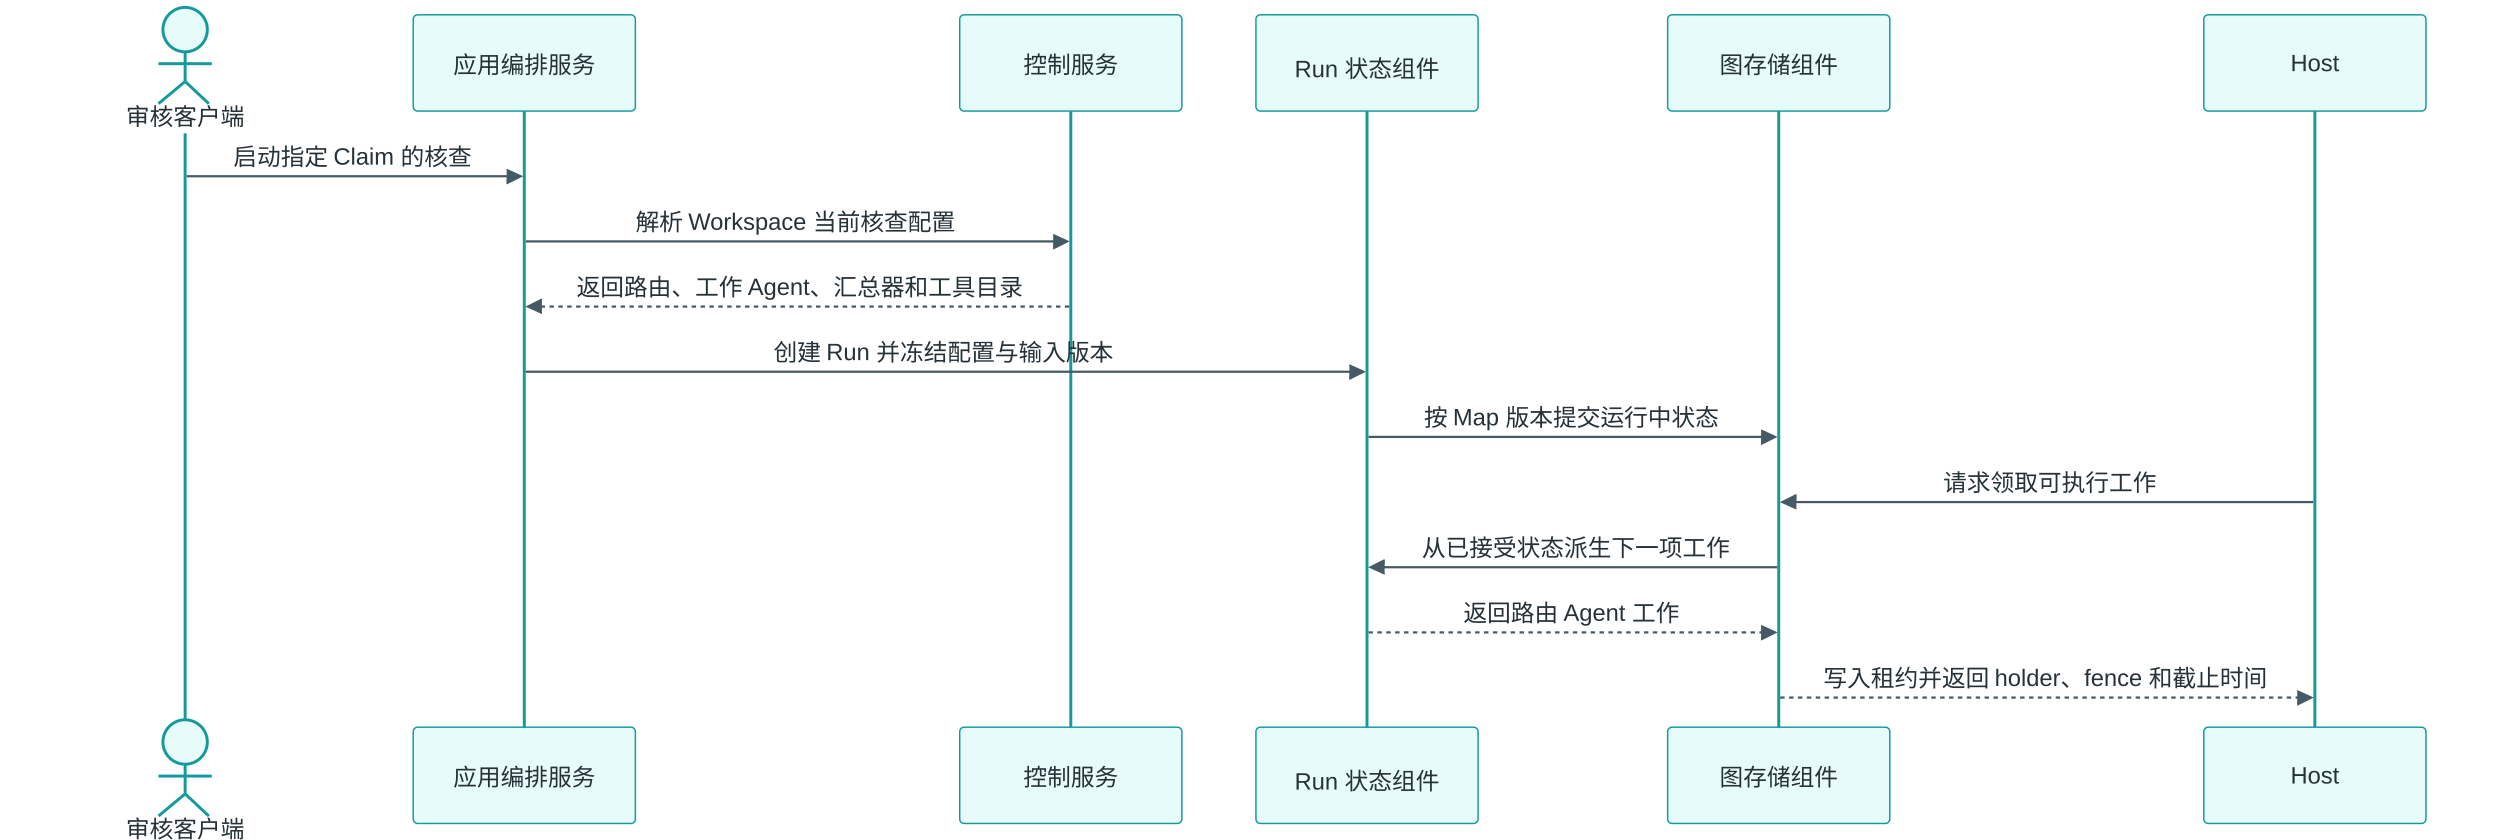
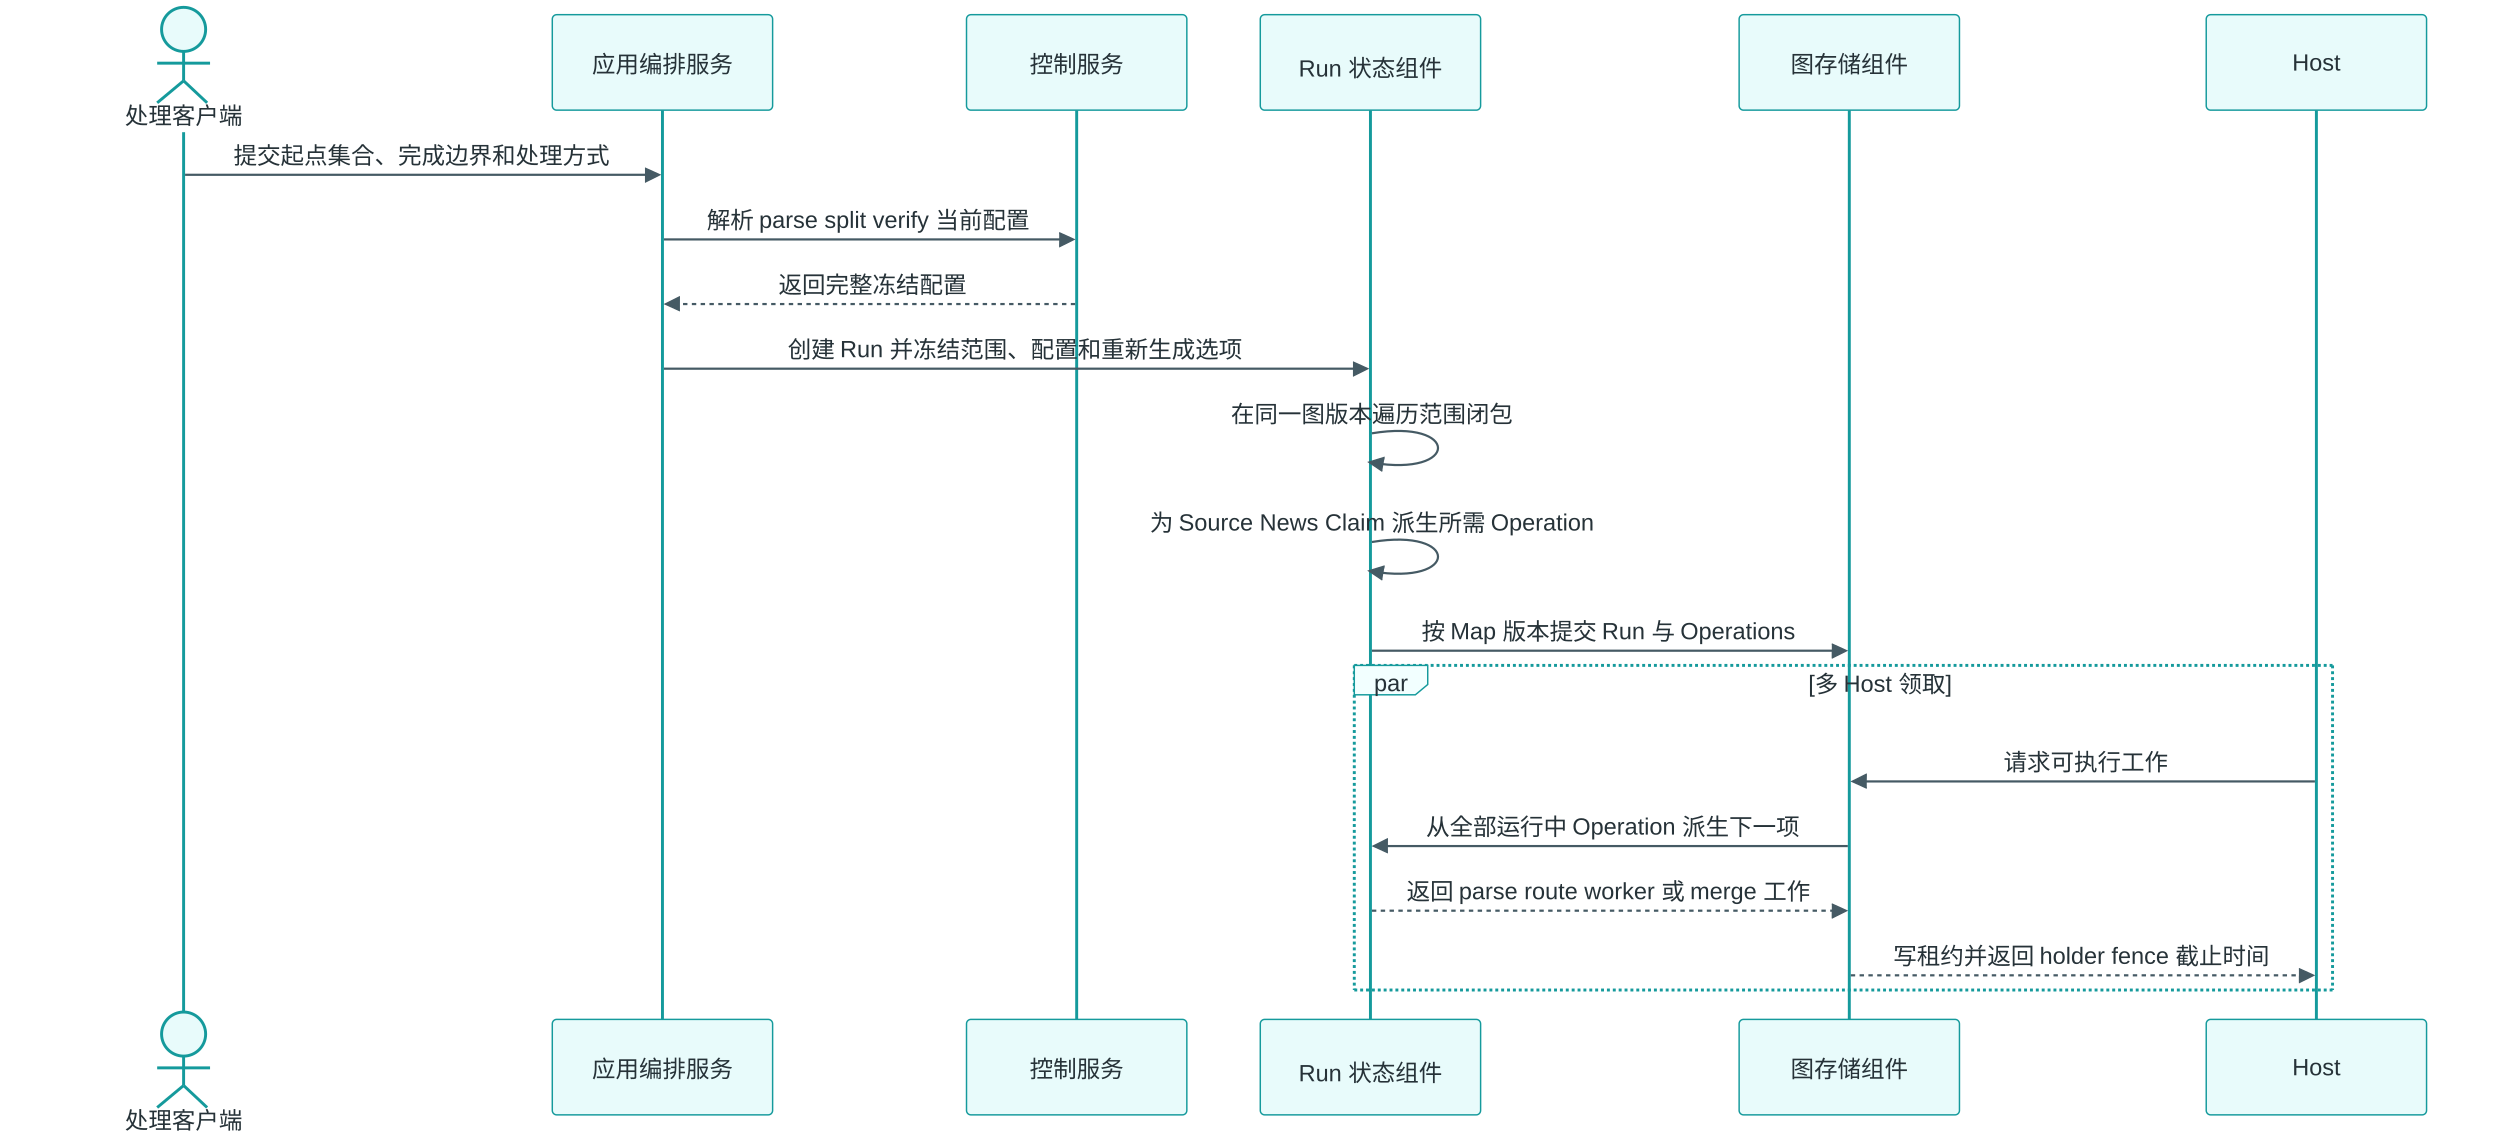
- <svg xmlns="http://www.w3.org/2000/svg" id="my-svg" width="100%" style="max-width: 1688px; background-color: transparent;" viewBox="-50 -10 1688 567" role="graphics-document document" aria-roledescription="sequence">
+ <svg xmlns="http://www.w3.org/2000/svg" id="my-svg" width="100%" style="max-width: 1702px; background-color: transparent;" viewBox="-50 -10 1702 770" role="graphics-document document" aria-roledescription="sequence">
  <g>
-     <rect x="1438" y="481" fill="#eaeaea" stroke="#666" width="150" height="65" name="H" rx="3" ry="3" class="actor actor-bottom" />
-     <text x="1513" y="513.5" dominant-baseline="central" alignment-baseline="central" class="actor actor-box" style="text-anchor: middle; font-size: 16px; font-weight: 400;">
-       <tspan x="1513" dy="0">Host</tspan>
+     <rect x="1452" y="684" fill="#eaeaea" stroke="#666" width="150" height="65" name="H" rx="3" ry="3" class="actor actor-bottom" />
+     <text x="1527" y="716.5" dominant-baseline="central" alignment-baseline="central" class="actor actor-box" style="text-anchor: middle; font-size: 16px; font-weight: 400;">
+       <tspan x="1527" dy="0">Host</tspan>
    </text>
  </g>
  <g>
-     <rect x="1076" y="481" fill="#eaeaea" stroke="#666" width="150" height="65" name="S" rx="3" ry="3" class="actor actor-bottom" />
-     <text x="1151" y="513.5" dominant-baseline="central" alignment-baseline="central" class="actor actor-box" style="text-anchor: middle; font-size: 16px; font-weight: 400;">
-       <tspan x="1151" dy="0">图存储组件</tspan>
+     <rect x="1134" y="684" fill="#eaeaea" stroke="#666" width="150" height="65" name="S" rx="3" ry="3" class="actor actor-bottom" />
+     <text x="1209" y="716.5" dominant-baseline="central" alignment-baseline="central" class="actor actor-box" style="text-anchor: middle; font-size: 16px; font-weight: 400;">
+       <tspan x="1209" dy="0">图存储组件</tspan>
    </text>
  </g>
  <g>
-     <rect x="798" y="481" fill="#eaeaea" stroke="#666" width="150" height="65" name="R" rx="3" ry="3" class="actor actor-bottom" />
-     <text x="873" y="513.5" dominant-baseline="central" alignment-baseline="central" class="actor actor-box" style="text-anchor: middle; font-size: 16px; font-weight: 400;">
-       <tspan x="873" dy="0">Run 状态组件</tspan>
+     <rect x="808" y="684" fill="#eaeaea" stroke="#666" width="150" height="65" name="R" rx="3" ry="3" class="actor actor-bottom" />
+     <text x="883" y="716.5" dominant-baseline="central" alignment-baseline="central" class="actor actor-box" style="text-anchor: middle; font-size: 16px; font-weight: 400;">
+       <tspan x="883" dy="0">Run 状态组件</tspan>
    </text>
  </g>
  <g>
-     <rect x="598" y="481" fill="#eaeaea" stroke="#666" width="150" height="65" name="C" rx="3" ry="3" class="actor actor-bottom" />
-     <text x="673" y="513.5" dominant-baseline="central" alignment-baseline="central" class="actor actor-box" style="text-anchor: middle; font-size: 16px; font-weight: 400;">
-       <tspan x="673" dy="0">控制服务</tspan>
+     <rect x="608" y="684" fill="#eaeaea" stroke="#666" width="150" height="65" name="C" rx="3" ry="3" class="actor actor-bottom" />
+     <text x="683" y="716.5" dominant-baseline="central" alignment-baseline="central" class="actor actor-box" style="text-anchor: middle; font-size: 16px; font-weight: 400;">
+       <tspan x="683" dy="0">控制服务</tspan>
    </text>
  </g>
  <g>
-     <rect x="229" y="481" fill="#eaeaea" stroke="#666" width="150" height="65" name="A" rx="3" ry="3" class="actor actor-bottom" />
-     <text x="304" y="513.5" dominant-baseline="central" alignment-baseline="central" class="actor actor-box" style="text-anchor: middle; font-size: 16px; font-weight: 400;">
-       <tspan x="304" dy="0">应用编排服务</tspan>
+     <rect x="326" y="684" fill="#eaeaea" stroke="#666" width="150" height="65" name="A" rx="3" ry="3" class="actor actor-bottom" />
+     <text x="401" y="716.5" dominant-baseline="central" alignment-baseline="central" class="actor actor-box" style="text-anchor: middle; font-size: 16px; font-weight: 400;">
+       <tspan x="401" dy="0">应用编排服务</tspan>
    </text>
  </g>
  <g />
  <g>
-     <line id="actor5" x1="1513" y1="65" x2="1513" y2="481" class="actor-line 200" stroke-width="0.5px" stroke="#999" name="H" data-et="life-line" data-id="H" />
+     <line id="actor5" x1="1527" y1="65" x2="1527" y2="684" class="actor-line 200" stroke-width="0.5px" stroke="#999" name="H" data-et="life-line" data-id="H" />
    <g id="root-5" data-et="participant" data-type="participant" data-id="H">
-       <rect x="1438" y="0" fill="#eaeaea" stroke="#666" width="150" height="65" name="H" rx="3" ry="3" class="actor actor-top" />
-       <text x="1513" y="32.5" dominant-baseline="central" alignment-baseline="central" class="actor actor-box" style="text-anchor: middle; font-size: 16px; font-weight: 400;">
-         <tspan x="1513" dy="0">Host</tspan>
+       <rect x="1452" y="0" fill="#eaeaea" stroke="#666" width="150" height="65" name="H" rx="3" ry="3" class="actor actor-top" />
+       <text x="1527" y="32.5" dominant-baseline="central" alignment-baseline="central" class="actor actor-box" style="text-anchor: middle; font-size: 16px; font-weight: 400;">
+         <tspan x="1527" dy="0">Host</tspan>
      </text>
    </g>
  </g>
  <g>
-     <line id="actor4" x1="1151" y1="65" x2="1151" y2="481" class="actor-line 200" stroke-width="0.5px" stroke="#999" name="S" data-et="life-line" data-id="S" />
+     <line id="actor4" x1="1209" y1="65" x2="1209" y2="684" class="actor-line 200" stroke-width="0.5px" stroke="#999" name="S" data-et="life-line" data-id="S" />
    <g id="root-4" data-et="participant" data-type="participant" data-id="S">
-       <rect x="1076" y="0" fill="#eaeaea" stroke="#666" width="150" height="65" name="S" rx="3" ry="3" class="actor actor-top" />
-       <text x="1151" y="32.5" dominant-baseline="central" alignment-baseline="central" class="actor actor-box" style="text-anchor: middle; font-size: 16px; font-weight: 400;">
-         <tspan x="1151" dy="0">图存储组件</tspan>
+       <rect x="1134" y="0" fill="#eaeaea" stroke="#666" width="150" height="65" name="S" rx="3" ry="3" class="actor actor-top" />
+       <text x="1209" y="32.5" dominant-baseline="central" alignment-baseline="central" class="actor actor-box" style="text-anchor: middle; font-size: 16px; font-weight: 400;">
+         <tspan x="1209" dy="0">图存储组件</tspan>
      </text>
    </g>
  </g>
  <g>
-     <line id="actor3" x1="873" y1="65" x2="873" y2="481" class="actor-line 200" stroke-width="0.5px" stroke="#999" name="R" data-et="life-line" data-id="R" />
+     <line id="actor3" x1="883" y1="65" x2="883" y2="684" class="actor-line 200" stroke-width="0.5px" stroke="#999" name="R" data-et="life-line" data-id="R" />
    <g id="root-3" data-et="participant" data-type="participant" data-id="R">
-       <rect x="798" y="0" fill="#eaeaea" stroke="#666" width="150" height="65" name="R" rx="3" ry="3" class="actor actor-top" />
-       <text x="873" y="32.5" dominant-baseline="central" alignment-baseline="central" class="actor actor-box" style="text-anchor: middle; font-size: 16px; font-weight: 400;">
-         <tspan x="873" dy="0">Run 状态组件</tspan>
+       <rect x="808" y="0" fill="#eaeaea" stroke="#666" width="150" height="65" name="R" rx="3" ry="3" class="actor actor-top" />
+       <text x="883" y="32.5" dominant-baseline="central" alignment-baseline="central" class="actor actor-box" style="text-anchor: middle; font-size: 16px; font-weight: 400;">
+         <tspan x="883" dy="0">Run 状态组件</tspan>
      </text>
    </g>
  </g>
  <g>
-     <line id="actor2" x1="673" y1="65" x2="673" y2="481" class="actor-line 200" stroke-width="0.5px" stroke="#999" name="C" data-et="life-line" data-id="C" />
+     <line id="actor2" x1="683" y1="65" x2="683" y2="684" class="actor-line 200" stroke-width="0.5px" stroke="#999" name="C" data-et="life-line" data-id="C" />
    <g id="root-2" data-et="participant" data-type="participant" data-id="C">
-       <rect x="598" y="0" fill="#eaeaea" stroke="#666" width="150" height="65" name="C" rx="3" ry="3" class="actor actor-top" />
-       <text x="673" y="32.5" dominant-baseline="central" alignment-baseline="central" class="actor actor-box" style="text-anchor: middle; font-size: 16px; font-weight: 400;">
-         <tspan x="673" dy="0">控制服务</tspan>
+       <rect x="608" y="0" fill="#eaeaea" stroke="#666" width="150" height="65" name="C" rx="3" ry="3" class="actor actor-top" />
+       <text x="683" y="32.5" dominant-baseline="central" alignment-baseline="central" class="actor actor-box" style="text-anchor: middle; font-size: 16px; font-weight: 400;">
+         <tspan x="683" dy="0">控制服务</tspan>
      </text>
    </g>
  </g>
  <g>
-     <line id="actor1" x1="304" y1="65" x2="304" y2="481" class="actor-line 200" stroke-width="0.5px" stroke="#999" name="A" data-et="life-line" data-id="A" />
+     <line id="actor1" x1="401" y1="65" x2="401" y2="684" class="actor-line 200" stroke-width="0.5px" stroke="#999" name="A" data-et="life-line" data-id="A" />
    <g id="root-1" data-et="participant" data-type="participant" data-id="A">
-       <rect x="229" y="0" fill="#eaeaea" stroke="#666" width="150" height="65" name="A" rx="3" ry="3" class="actor actor-top" />
-       <text x="304" y="32.5" dominant-baseline="central" alignment-baseline="central" class="actor actor-box" style="text-anchor: middle; font-size: 16px; font-weight: 400;">
-         <tspan x="304" dy="0">应用编排服务</tspan>
+       <rect x="326" y="0" fill="#eaeaea" stroke="#666" width="150" height="65" name="A" rx="3" ry="3" class="actor actor-top" />
+       <text x="401" y="32.5" dominant-baseline="central" alignment-baseline="central" class="actor actor-box" style="text-anchor: middle; font-size: 16px; font-weight: 400;">
+         <tspan x="401" dy="0">应用编排服务</tspan>
      </text>
    </g>
  </g>
  <g>
-     <line id="actor0" x1="75" y1="80" x2="75" y2="481" class="actor-line 200" stroke-width="0.5px" stroke="#999" name="E" data-et="life-line" data-id="E" />
+     <line id="actor0" x1="75" y1="80" x2="75" y2="684" class="actor-line 200" stroke-width="0.5px" stroke="#999" name="U" data-et="life-line" data-id="U" />
  </g>
-   <style>#my-svg{font-family:"trebuchet ms",verdana,arial,sans-serif;font-size:16px;fill:#263238;}@keyframes edge-animation-frame{from{stroke-dashoffset:0;}}@keyframes dash{to{stroke-dashoffset:0;}}#my-svg .edge-animation-slow{stroke-dasharray:9,5!important;stroke-dashoffset:900;animation:dash 50s linear infinite;stroke-linecap:round;}#my-svg .edge-animation-fast{stroke-dasharray:9,5!important;stroke-dashoffset:900;animation:dash 20s linear infinite;stroke-linecap:round;}#my-svg .error-icon{fill:hsl(0, 70.37%, 99.706%);}#my-svg .error-text{fill:rgb(0.222, 1.278, 1.278);stroke:rgb(0.222, 1.278, 1.278);}#my-svg .edge-thickness-normal{stroke-width:1px;}#my-svg .edge-thickness-thick{stroke-width:3.5px;}#my-svg .edge-pattern-solid{stroke-dasharray:0;}#my-svg .edge-thickness-invisible{stroke-width:0;fill:none;}#my-svg .edge-pattern-dashed{stroke-dasharray:3;}#my-svg .edge-pattern-dotted{stroke-dasharray:2;}#my-svg .marker{fill:#455a64;stroke:#455a64;}#my-svg .marker.cross{stroke:#455a64;}#my-svg svg{font-family:"trebuchet ms",verdana,arial,sans-serif;font-size:16px;}#my-svg p{margin:0;}#my-svg .actor{stroke:#159a9c;fill:#e8fbfb;stroke-width:1;}#my-svg rect.actor.outer-path[data-look="neo"]{filter:drop-shadow( 1px 2px 2px rgba(185,185,185,1));}#my-svg rect.note[data-look="neo"]{stroke:#159a9c;fill:#f2ffff;filter:drop-shadow( 1px 2px 2px rgba(185,185,185,1));}#my-svg text.actor&gt;tspan{fill:#263238;stroke:none;}#my-svg .actor-line{stroke:#159a9c;}#my-svg .innerArc{stroke-width:1.5;stroke-dasharray:none;}#my-svg .messageLine0{stroke-width:1.5;stroke-dasharray:none;stroke:#455a64;}#my-svg .messageLine1{stroke-width:1.5;stroke-dasharray:2,2;stroke:#455a64;}#my-svg [id$="-arrowhead"] path{fill:#455a64;stroke:#455a64;}#my-svg .sequenceNumber{fill:#baa59b;}#my-svg [id$="-sequencenumber"]{fill:#455a64;}#my-svg [id$="-crosshead"] path{fill:#455a64;stroke:#455a64;}#my-svg .messageText{fill:#263238;stroke:none;}#my-svg .labelBox{stroke:#159a9c;fill:#f2ffff;filter:none;}#my-svg .labelText,#my-svg .labelText&gt;tspan{fill:#263238;stroke:none;}#my-svg .loopText,#my-svg .loopText&gt;tspan{fill:#263238;stroke:none;}#my-svg .sectionTitle,#my-svg .sectionTitle&gt;tspan{fill:#263238;stroke:none;}#my-svg .loopLine{stroke-width:2px;stroke-dasharray:2,2;stroke:#159a9c;fill:#159a9c;}#my-svg .note{stroke:#159a9c;fill:#f2ffff;}#my-svg .noteText,#my-svg .noteText&gt;tspan{fill:#263238;stroke:none;font-weight:normal;}#my-svg .activation0{fill:hsl(60, 70.37%, 94.706%);stroke:hsl(60, 70.37%, 84.706%);}#my-svg .activation1{fill:hsl(60, 70.37%, 94.706%);stroke:hsl(60, 70.37%, 84.706%);}#my-svg .activation2{fill:hsl(60, 70.37%, 94.706%);stroke:hsl(60, 70.37%, 84.706%);}#my-svg .actorPopupMenu{position:absolute;}#my-svg .actorPopupMenuPanel{position:absolute;fill:#e8fbfb;box-shadow:0px 8px 16px 0px rgba(0,0,0,0.2);filter:drop-shadow(3px 5px 2px rgb(0 0 0 / 0.4));}#my-svg .actor-man circle,#my-svg line{fill:#e8fbfb;stroke-width:2px;}#my-svg g rect.rect{filter:drop-shadow( 1px 2px 2px rgba(185,185,185,1));stroke:#159a9c;}#my-svg .node .neo-node{stroke:#159a9c;}#my-svg [data-look="neo"].node rect,#my-svg [data-look="neo"].cluster rect,#my-svg [data-look="neo"].node polygon{stroke:url(#my-svg-gradient);filter:drop-shadow( 1px 2px 2px rgba(185,185,185,1));}#my-svg [data-look="neo"].swimlane.cluster rect{filter:none;}#my-svg [data-look="neo"].node path{stroke:url(#my-svg-gradient);stroke-width:1px;}#my-svg [data-look="neo"].node .outer-path{filter:drop-shadow( 1px 2px 2px rgba(185,185,185,1));}#my-svg [data-look="neo"].node .neo-line path{stroke:#159a9c;filter:none;}#my-svg [data-look="neo"].node circle{stroke:url(#my-svg-gradient);filter:drop-shadow( 1px 2px 2px rgba(185,185,185,1));}#my-svg [data-look="neo"].node circle .state-start{fill:#000000;}#my-svg [data-look="neo"].icon-shape .icon{fill:url(#my-svg-gradient);filter:drop-shadow( 1px 2px 2px rgba(185,185,185,1));}#my-svg [data-look="neo"].icon-shape .icon-neo path{stroke:url(#my-svg-gradient);filter:drop-shadow( 1px 2px 2px rgba(185,185,185,1));}#my-svg :root{--mermaid-font-family:"trebuchet ms",verdana,arial,sans-serif;}</style>
+   <style>#my-svg{font-family:"trebuchet ms",verdana,arial,sans-serif;font-size:16px;fill:#263238;}@keyframes edge-animation-frame{from{stroke-dashoffset:0;}}@keyframes dash{to{stroke-dashoffset:0;}}#my-svg .edge-animation-slow{stroke-dasharray:9,5!important;stroke-dashoffset:900;animation:dash 50s linear infinite;stroke-linecap:round;}#my-svg .edge-animation-fast{stroke-dasharray:9,5!important;stroke-dashoffset:900;animation:dash 20s linear infinite;stroke-linecap:round;}#my-svg .error-icon{fill:hsl(0, 70.37%, 99.706%);}#my-svg .error-text{fill:rgb(0.222, 1.278, 1.278);stroke:rgb(0.222, 1.278, 1.278);}#my-svg .edge-thickness-normal{stroke-width:1px;}#my-svg .edge-thickness-thick{stroke-width:3.5px;}#my-svg .edge-pattern-solid{stroke-dasharray:0;}#my-svg .edge-thickness-invisible{stroke-width:0;fill:none;}#my-svg .edge-pattern-dashed{stroke-dasharray:3;}#my-svg .edge-pattern-dotted{stroke-dasharray:2;}#my-svg .marker{fill:#455a64;stroke:#455a64;}#my-svg .marker.cross{stroke:#455a64;}#my-svg svg{font-family:"trebuchet ms",verdana,arial,sans-serif;font-size:16px;}#my-svg p{margin:0;}#my-svg .actor{stroke:#159a9c;fill:#e8fbfb;stroke-width:1;}#my-svg rect.actor.outer-path[data-look="neo"]{filter:drop-shadow( 1px 2px 2px rgba(185,185,185,1));}#my-svg rect.note[data-look="neo"]{stroke:hsl(52.683, 60%, 73.922%);fill:#fff5ad;filter:drop-shadow( 1px 2px 2px rgba(185,185,185,1));}#my-svg text.actor&gt;tspan{fill:#263238;stroke:none;}#my-svg .actor-line{stroke:#159a9c;}#my-svg .innerArc{stroke-width:1.5;stroke-dasharray:none;}#my-svg .messageLine0{stroke-width:1.5;stroke-dasharray:none;stroke:#455a64;}#my-svg .messageLine1{stroke-width:1.5;stroke-dasharray:2,2;stroke:#455a64;}#my-svg [id$="-arrowhead"] path{fill:#455a64;stroke:#455a64;}#my-svg .sequenceNumber{fill:#baa59b;}#my-svg [id$="-sequencenumber"]{fill:#455a64;}#my-svg [id$="-crosshead"] path{fill:#455a64;stroke:#455a64;}#my-svg .messageText{fill:#263238;stroke:none;}#my-svg .labelBox{stroke:#159a9c;fill:#f2ffff;filter:none;}#my-svg .labelText,#my-svg .labelText&gt;tspan{fill:#263238;stroke:none;}#my-svg .loopText,#my-svg .loopText&gt;tspan{fill:#263238;stroke:none;}#my-svg .sectionTitle,#my-svg .sectionTitle&gt;tspan{fill:#263238;stroke:none;}#my-svg .loopLine{stroke-width:2px;stroke-dasharray:2,2;stroke:#159a9c;fill:#159a9c;}#my-svg .note{stroke:hsl(52.683, 60%, 73.922%);fill:#fff5ad;}#my-svg .noteText,#my-svg .noteText&gt;tspan{fill:#333;stroke:none;font-weight:normal;}#my-svg .activation0{fill:hsl(60, 70.37%, 94.706%);stroke:hsl(60, 70.37%, 84.706%);}#my-svg .activation1{fill:hsl(60, 70.37%, 94.706%);stroke:hsl(60, 70.37%, 84.706%);}#my-svg .activation2{fill:hsl(60, 70.37%, 94.706%);stroke:hsl(60, 70.37%, 84.706%);}#my-svg .actorPopupMenu{position:absolute;}#my-svg .actorPopupMenuPanel{position:absolute;fill:#e8fbfb;box-shadow:0px 8px 16px 0px rgba(0,0,0,0.2);filter:drop-shadow(3px 5px 2px rgb(0 0 0 / 0.4));}#my-svg .actor-man circle,#my-svg line{fill:#e8fbfb;stroke-width:2px;}#my-svg g rect.rect{filter:drop-shadow( 1px 2px 2px rgba(185,185,185,1));stroke:#159a9c;}#my-svg .node .neo-node{stroke:#159a9c;}#my-svg [data-look="neo"].node rect,#my-svg [data-look="neo"].cluster rect,#my-svg [data-look="neo"].node polygon{stroke:url(#my-svg-gradient);filter:drop-shadow( 1px 2px 2px rgba(185,185,185,1));}#my-svg [data-look="neo"].swimlane.cluster rect{filter:none;}#my-svg [data-look="neo"].node path{stroke:url(#my-svg-gradient);stroke-width:1px;}#my-svg [data-look="neo"].node .outer-path{filter:drop-shadow( 1px 2px 2px rgba(185,185,185,1));}#my-svg [data-look="neo"].node .neo-line path{stroke:#159a9c;filter:none;}#my-svg [data-look="neo"].node circle{stroke:url(#my-svg-gradient);filter:drop-shadow( 1px 2px 2px rgba(185,185,185,1));}#my-svg [data-look="neo"].node circle .state-start{fill:#000000;}#my-svg [data-look="neo"].icon-shape .icon{fill:url(#my-svg-gradient);filter:drop-shadow( 1px 2px 2px rgba(185,185,185,1));}#my-svg [data-look="neo"].icon-shape .icon-neo path{stroke:url(#my-svg-gradient);filter:drop-shadow( 1px 2px 2px rgba(185,185,185,1));}#my-svg :root{--mermaid-font-family:"trebuchet ms",verdana,arial,sans-serif;}</style>
  <g />
  <defs>
    <symbol id="my-svg-computer" width="24" height="24">
      <path transform="scale(.5)" d="M2 2v13h20v-13h-20zm18 11h-16v-9h16v9zm-10.228 6l.466-1h3.524l.467 1h-4.457zm14.228 3h-24l2-6h2.104l-1.33 4h18.45l-1.297-4h2.073l2 6zm-5-10h-14v-7h14v7z" />
    </symbol>
  </defs>
  <defs>
    <symbol id="my-svg-database" fill-rule="evenodd" clip-rule="evenodd">
      <path transform="scale(.5)" d="M12.258.001l.256.004.255.005.253.008.251.01.249.012.247.015.246.016.242.019.241.02.239.023.236.024.233.027.231.028.229.031.225.032.223.034.22.036.217.038.214.04.211.041.208.043.205.045.201.046.198.048.194.05.191.051.187.053.183.054.18.056.175.057.172.059.168.06.163.061.16.063.155.064.15.066.074.033.073.033.071.034.07.034.069.035.068.035.067.035.066.035.064.036.064.036.062.036.06.036.06.037.058.037.058.037.055.038.055.038.053.038.052.038.051.039.05.039.048.039.047.039.045.04.044.04.043.04.041.04.04.041.039.041.037.041.036.041.034.041.033.042.032.042.03.042.029.042.027.042.026.043.024.043.023.043.021.043.02.043.018.044.017.043.015.044.013.044.012.044.011.045.009.044.007.045.006.045.004.045.002.045.001.045v17l-.001.045-.002.045-.004.045-.006.045-.007.045-.009.044-.011.045-.012.044-.013.044-.015.044-.017.043-.018.044-.02.043-.021.043-.023.043-.024.043-.026.043-.027.042-.029.042-.03.042-.032.042-.033.042-.034.041-.036.041-.037.041-.039.041-.04.041-.041.04-.043.04-.044.04-.045.04-.047.039-.048.039-.05.039-.051.039-.052.038-.053.038-.055.038-.055.038-.058.037-.058.037-.06.037-.06.036-.062.036-.064.036-.064.036-.066.035-.067.035-.068.035-.069.035-.07.034-.071.034-.073.033-.074.033-.15.066-.155.064-.16.063-.163.061-.168.06-.172.059-.175.057-.18.056-.183.054-.187.053-.191.051-.194.05-.198.048-.201.046-.205.045-.208.043-.211.041-.214.04-.217.038-.22.036-.223.034-.225.032-.229.031-.231.028-.233.027-.236.024-.239.023-.241.02-.242.019-.246.016-.247.015-.249.012-.251.01-.253.008-.255.005-.256.004-.258.001-.258-.001-.256-.004-.255-.005-.253-.008-.251-.01-.249-.012-.247-.015-.245-.016-.243-.019-.241-.02-.238-.023-.236-.024-.234-.027-.231-.028-.228-.031-.226-.032-.223-.034-.22-.036-.217-.038-.214-.04-.211-.041-.208-.043-.204-.045-.201-.046-.198-.048-.195-.05-.19-.051-.187-.053-.184-.054-.179-.056-.176-.057-.172-.059-.167-.06-.164-.061-.159-.063-.155-.064-.151-.066-.074-.033-.072-.033-.072-.034-.07-.034-.069-.035-.068-.035-.067-.035-.066-.035-.064-.036-.063-.036-.062-.036-.061-.036-.06-.037-.058-.037-.057-.037-.056-.038-.055-.038-.053-.038-.052-.038-.051-.039-.049-.039-.049-.039-.046-.039-.046-.04-.044-.04-.043-.04-.041-.04-.04-.041-.039-.041-.037-.041-.036-.041-.034-.041-.033-.042-.032-.042-.03-.042-.029-.042-.027-.042-.026-.043-.024-.043-.023-.043-.021-.043-.02-.043-.018-.044-.017-.043-.015-.044-.013-.044-.012-.044-.011-.045-.009-.044-.007-.045-.006-.045-.004-.045-.002-.045-.001-.045v-17l.001-.045.002-.045.004-.045.006-.045.007-.045.009-.044.011-.045.012-.044.013-.044.015-.044.017-.043.018-.044.02-.043.021-.043.023-.043.024-.043.026-.043.027-.042.029-.042.03-.042.032-.042.033-.042.034-.041.036-.041.037-.041.039-.041.04-.041.041-.04.043-.04.044-.04.046-.04.046-.039.049-.039.049-.039.051-.039.052-.038.053-.038.055-.038.056-.038.057-.037.058-.037.06-.037.061-.036.062-.036.063-.036.064-.036.066-.035.067-.035.068-.035.069-.035.07-.034.072-.034.072-.033.074-.033.151-.066.155-.064.159-.063.164-.061.167-.06.172-.059.176-.057.179-.056.184-.054.187-.053.19-.051.195-.05.198-.048.201-.046.204-.045.208-.043.211-.041.214-.04.217-.038.22-.036.223-.034.226-.032.228-.031.231-.028.234-.027.236-.024.238-.023.241-.02.243-.019.245-.016.247-.015.249-.012.251-.01.253-.008.255-.005.256-.004.258-.001.258.001zm-9.258 20.499v.01l.001.021.003.021.004.022.005.021.006.022.007.022.009.023.01.022.011.023.012.023.013.023.015.023.016.024.017.023.018.024.019.024.021.024.022.025.023.024.024.025.052.049.056.05.061.051.066.051.07.051.075.051.079.052.084.052.088.052.092.052.097.052.102.051.105.052.11.052.114.051.119.051.123.051.127.05.131.05.135.05.139.048.144.049.147.047.152.047.155.047.16.045.163.045.167.043.171.043.176.041.178.041.183.039.187.039.19.037.194.035.197.035.202.033.204.031.209.03.212.029.216.027.219.025.222.024.226.021.23.02.233.018.236.016.24.015.243.012.246.01.249.008.253.005.256.004.259.001.26-.001.257-.004.254-.005.25-.008.247-.011.244-.012.241-.014.237-.016.233-.018.231-.021.226-.021.224-.024.22-.026.216-.027.212-.028.21-.031.205-.031.202-.034.198-.034.194-.036.191-.037.187-.039.183-.04.179-.04.175-.042.172-.043.168-.044.163-.045.16-.046.155-.046.152-.047.148-.048.143-.049.139-.049.136-.05.131-.05.126-.05.123-.051.118-.052.114-.051.11-.052.106-.052.101-.052.096-.052.092-.052.088-.053.083-.051.079-.052.074-.052.07-.051.065-.051.06-.051.056-.05.051-.05.023-.024.023-.025.021-.024.02-.024.019-.024.018-.024.017-.024.015-.023.014-.024.013-.023.012-.023.01-.023.01-.022.008-.022.006-.022.006-.022.004-.022.004-.021.001-.021.001-.021v-4.127l-.077.055-.08.053-.083.054-.085.053-.087.052-.09.052-.093.051-.095.05-.097.05-.1.049-.102.049-.105.048-.106.047-.109.047-.111.046-.114.045-.115.045-.118.044-.12.043-.122.042-.124.042-.126.041-.128.04-.13.04-.132.038-.134.038-.135.037-.138.037-.139.035-.142.035-.143.034-.144.033-.147.032-.148.031-.15.03-.151.03-.153.029-.154.027-.156.027-.158.026-.159.025-.161.024-.162.023-.163.022-.165.021-.166.02-.167.019-.169.018-.169.017-.171.016-.173.015-.173.014-.175.013-.175.012-.177.011-.178.01-.179.008-.179.008-.181.006-.182.005-.182.004-.184.003-.184.002h-.37l-.184-.002-.184-.003-.182-.004-.182-.005-.181-.006-.179-.008-.179-.008-.178-.01-.176-.011-.176-.012-.175-.013-.173-.014-.172-.015-.171-.016-.17-.017-.169-.018-.167-.019-.166-.02-.165-.021-.163-.022-.162-.023-.161-.024-.159-.025-.157-.026-.156-.027-.155-.027-.153-.029-.151-.03-.15-.03-.148-.031-.146-.032-.145-.033-.143-.034-.141-.035-.14-.035-.137-.037-.136-.037-.134-.038-.132-.038-.13-.04-.128-.04-.126-.041-.124-.042-.122-.042-.12-.044-.117-.043-.116-.045-.113-.045-.112-.046-.109-.047-.106-.047-.105-.048-.102-.049-.1-.049-.097-.05-.095-.05-.093-.052-.09-.051-.087-.052-.085-.053-.083-.054-.08-.054-.077-.054v4.127zm0-5.654v.011l.001.021.003.021.004.021.005.022.006.022.007.022.009.022.01.022.011.023.012.023.013.023.015.024.016.023.017.024.018.024.019.024.021.024.022.024.023.025.024.024.052.05.056.05.061.05.066.051.07.051.075.052.079.051.084.052.088.052.092.052.097.052.102.052.105.052.11.051.114.051.119.052.123.05.127.051.131.05.135.049.139.049.144.048.147.048.152.047.155.046.16.045.163.045.167.044.171.042.176.042.178.04.183.04.187.038.19.037.194.036.197.034.202.033.204.032.209.03.212.028.216.027.219.025.222.024.226.022.23.02.233.018.236.016.24.014.243.012.246.01.249.008.253.006.256.003.259.001.26-.001.257-.003.254-.006.25-.008.247-.01.244-.012.241-.015.237-.016.233-.018.231-.02.226-.022.224-.024.22-.025.216-.027.212-.029.21-.03.205-.032.202-.033.198-.035.194-.036.191-.037.187-.039.183-.039.179-.041.175-.042.172-.043.168-.044.163-.045.16-.045.155-.047.152-.047.148-.048.143-.048.139-.05.136-.049.131-.05.126-.051.123-.051.118-.051.114-.052.11-.052.106-.052.101-.052.096-.052.092-.052.088-.052.083-.052.079-.052.074-.051.07-.052.065-.051.06-.05.056-.051.051-.049.023-.025.023-.024.021-.025.02-.024.019-.024.018-.024.017-.024.015-.023.014-.023.013-.024.012-.022.01-.023.01-.023.008-.022.006-.022.006-.022.004-.021.004-.022.001-.021.001-.021v-4.139l-.077.054-.08.054-.083.054-.085.052-.087.053-.09.051-.093.051-.095.051-.097.05-.1.049-.102.049-.105.048-.106.047-.109.047-.111.046-.114.045-.115.044-.118.044-.12.044-.122.042-.124.042-.126.041-.128.04-.13.039-.132.039-.134.038-.135.037-.138.036-.139.036-.142.035-.143.033-.144.033-.147.033-.148.031-.15.03-.151.03-.153.028-.154.028-.156.027-.158.026-.159.025-.161.024-.162.023-.163.022-.165.021-.166.02-.167.019-.169.018-.169.017-.171.016-.173.015-.173.014-.175.013-.175.012-.177.011-.178.009-.179.009-.179.007-.181.007-.182.005-.182.004-.184.003-.184.002h-.37l-.184-.002-.184-.003-.182-.004-.182-.005-.181-.007-.179-.007-.179-.009-.178-.009-.176-.011-.176-.012-.175-.013-.173-.014-.172-.015-.171-.016-.17-.017-.169-.018-.167-.019-.166-.02-.165-.021-.163-.022-.162-.023-.161-.024-.159-.025-.157-.026-.156-.027-.155-.028-.153-.028-.151-.03-.15-.03-.148-.031-.146-.033-.145-.033-.143-.033-.141-.035-.14-.036-.137-.036-.136-.037-.134-.038-.132-.039-.13-.039-.128-.04-.126-.041-.124-.042-.122-.043-.12-.043-.117-.044-.116-.044-.113-.046-.112-.046-.109-.046-.106-.047-.105-.048-.102-.049-.1-.049-.097-.05-.095-.051-.093-.051-.09-.051-.087-.053-.085-.052-.083-.054-.08-.054-.077-.054v4.139zm0-5.666v.011l.001.02.003.022.004.021.005.022.006.021.007.022.009.023.01.022.011.023.012.023.013.023.015.023.016.024.017.024.018.023.019.024.021.025.022.024.023.024.024.025.052.05.056.05.061.05.066.051.07.051.075.052.079.051.084.052.088.052.092.052.097.052.102.052.105.051.11.052.114.051.119.051.123.051.127.05.131.05.135.05.139.049.144.048.147.048.152.047.155.046.16.045.163.045.167.043.171.043.176.042.178.04.183.04.187.038.19.037.194.036.197.034.202.033.204.032.209.03.212.028.216.027.219.025.222.024.226.021.23.02.233.018.236.017.24.014.243.012.246.01.249.008.253.006.256.003.259.001.26-.001.257-.003.254-.006.25-.008.247-.01.244-.013.241-.014.237-.016.233-.018.231-.02.226-.022.224-.024.22-.025.216-.027.212-.029.21-.03.205-.032.202-.033.198-.035.194-.036.191-.037.187-.039.183-.039.179-.041.175-.042.172-.043.168-.044.163-.045.16-.045.155-.047.152-.047.148-.048.143-.049.139-.049.136-.049.131-.051.126-.05.123-.051.118-.052.114-.051.11-.052.106-.052.101-.052.096-.052.092-.052.088-.052.083-.052.079-.052.074-.052.07-.051.065-.051.06-.051.056-.05.051-.049.023-.025.023-.025.021-.024.02-.024.019-.024.018-.024.017-.024.015-.023.014-.024.013-.023.012-.023.01-.022.01-.023.008-.022.006-.022.006-.022.004-.022.004-.021.001-.021.001-.021v-4.153l-.077.054-.08.054-.083.053-.085.053-.087.053-.09.051-.093.051-.095.051-.097.05-.1.049-.102.048-.105.048-.106.048-.109.046-.111.046-.114.046-.115.044-.118.044-.12.043-.122.043-.124.042-.126.041-.128.04-.13.039-.132.039-.134.038-.135.037-.138.036-.139.036-.142.034-.143.034-.144.033-.147.032-.148.032-.15.03-.151.03-.153.028-.154.028-.156.027-.158.026-.159.024-.161.024-.162.023-.163.023-.165.021-.166.02-.167.019-.169.018-.169.017-.171.016-.173.015-.173.014-.175.013-.175.012-.177.01-.178.01-.179.009-.179.007-.181.006-.182.006-.182.004-.184.003-.184.001-.185.001-.185-.001-.184-.001-.184-.003-.182-.004-.182-.006-.181-.006-.179-.007-.179-.009-.178-.01-.176-.01-.176-.012-.175-.013-.173-.014-.172-.015-.171-.016-.17-.017-.169-.018-.167-.019-.166-.02-.165-.021-.163-.023-.162-.023-.161-.024-.159-.024-.157-.026-.156-.027-.155-.028-.153-.028-.151-.03-.15-.03-.148-.032-.146-.032-.145-.033-.143-.034-.141-.034-.14-.036-.137-.036-.136-.037-.134-.038-.132-.039-.13-.039-.128-.041-.126-.041-.124-.041-.122-.043-.12-.043-.117-.044-.116-.044-.113-.046-.112-.046-.109-.046-.106-.048-.105-.048-.102-.048-.1-.05-.097-.049-.095-.051-.093-.051-.09-.052-.087-.052-.085-.053-.083-.053-.08-.054-.077-.054v4.153zm8.74-8.179l-.257.004-.254.005-.25.008-.247.011-.244.012-.241.014-.237.016-.233.018-.231.021-.226.022-.224.023-.22.026-.216.027-.212.028-.21.031-.205.032-.202.033-.198.034-.194.036-.191.038-.187.038-.183.04-.179.041-.175.042-.172.043-.168.043-.163.045-.16.046-.155.046-.152.048-.148.048-.143.048-.139.049-.136.05-.131.05-.126.051-.123.051-.118.051-.114.052-.11.052-.106.052-.101.052-.096.052-.092.052-.088.052-.083.052-.079.052-.074.051-.07.052-.065.051-.06.05-.056.05-.051.05-.023.025-.023.024-.021.024-.02.025-.019.024-.018.024-.017.023-.015.024-.014.023-.013.023-.012.023-.01.023-.01.022-.008.022-.006.023-.006.021-.004.022-.004.021-.001.021-.001.021.001.021.001.021.004.021.004.022.006.021.006.023.008.022.01.022.01.023.012.023.013.023.014.023.015.024.017.023.018.024.019.024.02.025.021.024.023.024.023.025.051.05.056.05.06.05.065.051.07.052.074.051.079.052.083.052.088.052.092.052.096.052.101.052.106.052.11.052.114.052.118.051.123.051.126.051.131.05.136.05.139.049.143.048.148.048.152.048.155.046.16.046.163.045.168.043.172.043.175.042.179.041.183.04.187.038.191.038.194.036.198.034.202.033.205.032.21.031.212.028.216.027.22.026.224.023.226.022.231.021.233.018.237.016.241.014.244.012.247.011.25.008.254.005.257.004.26.001.26-.001.257-.004.254-.005.25-.008.247-.011.244-.012.241-.014.237-.016.233-.018.231-.021.226-.022.224-.023.22-.026.216-.027.212-.028.21-.031.205-.032.202-.033.198-.034.194-.036.191-.038.187-.038.183-.04.179-.041.175-.042.172-.043.168-.043.163-.045.16-.046.155-.046.152-.048.148-.048.143-.048.139-.049.136-.05.131-.05.126-.051.123-.051.118-.051.114-.052.11-.052.106-.052.101-.052.096-.052.092-.052.088-.052.083-.052.079-.052.074-.051.07-.052.065-.051.06-.05.056-.05.051-.05.023-.025.023-.024.021-.024.02-.025.019-.024.018-.024.017-.023.015-.024.014-.023.013-.023.012-.023.01-.023.01-.022.008-.022.006-.023.006-.021.004-.022.004-.021.001-.021.001-.021-.001-.021-.001-.021-.004-.021-.004-.022-.006-.021-.006-.023-.008-.022-.01-.022-.01-.023-.012-.023-.013-.023-.014-.023-.015-.024-.017-.023-.018-.024-.019-.024-.02-.025-.021-.024-.023-.024-.023-.025-.051-.05-.056-.05-.06-.05-.065-.051-.07-.052-.074-.051-.079-.052-.083-.052-.088-.052-.092-.052-.096-.052-.101-.052-.106-.052-.11-.052-.114-.052-.118-.051-.123-.051-.126-.051-.131-.05-.136-.05-.139-.049-.143-.048-.148-.048-.152-.048-.155-.046-.16-.046-.163-.045-.168-.043-.172-.043-.175-.042-.179-.041-.183-.04-.187-.038-.191-.038-.194-.036-.198-.034-.202-.033-.205-.032-.21-.031-.212-.028-.216-.027-.22-.026-.224-.023-.226-.022-.231-.021-.233-.018-.237-.016-.241-.014-.244-.012-.247-.011-.25-.008-.254-.005-.257-.004-.26-.001-.26.001z" />
    </symbol>
  </defs>
  <defs>
    <symbol id="my-svg-clock" width="24" height="24">
      <path transform="scale(.5)" d="M12 2c5.514 0 10 4.486 10 10s-4.486 10-10 10-10-4.486-10-10 4.486-10 10-10zm0-2c-6.627 0-12 5.373-12 12s5.373 12 12 12 12-5.373 12-12-5.373-12-12-12zm5.848 12.459c.202.038.202.333.001.372-1.907.361-6.045 1.111-6.547 1.111-.719 0-1.301-.582-1.301-1.301 0-.512.77-5.447 1.125-7.445.034-.192.312-.181.343.014l.985 6.238 5.394 1.011z" />
    </symbol>
  </defs>
  <defs>
    <marker id="my-svg-arrowhead" refX="7.9" refY="5" markerUnits="userSpaceOnUse" markerWidth="12" markerHeight="12" orient="auto-start-reverse">
      <path d="M -1 0 L 10 5 L 0 10 z" />
    </marker>
  </defs>
  <defs>
    <marker id="my-svg-crosshead" markerWidth="15" markerHeight="8" orient="auto" refX="4" refY="4.5">
      <path fill="none" stroke="#000000" stroke-width="1pt" d="M 1,2 L 6,7 M 6,2 L 1,7" style="stroke-dasharray: 0, 0;" />
    </marker>
  </defs>
  <defs>
    <marker id="my-svg-filled-head" refX="15.5" refY="7" markerWidth="20" markerHeight="28" orient="auto">
      <path d="M 18,7 L9,13 L14,7 L9,1 Z" />
    </marker>
  </defs>
  <defs>
    <marker id="my-svg-sequencenumber" refX="15" refY="15" markerWidth="60" markerHeight="40" orient="auto">
      <circle cx="15" cy="15" r="6" />
    </marker>
  </defs>
  <defs>
    <marker id="my-svg-solidTopArrowHead" refX="7.9" refY="7.25" markerUnits="userSpaceOnUse" markerWidth="12" markerHeight="12" orient="auto-start-reverse">
      <path d="M 0 0 L 10 8 L 0 8 z" />
    </marker>
  </defs>
  <defs>
    <marker id="my-svg-solidBottomArrowHead" refX="7.9" refY="0.75" markerUnits="userSpaceOnUse" markerWidth="12" markerHeight="12" orient="auto-start-reverse">
      <path d="M 0 0 L 10 0 L 0 8 z" />
    </marker>
  </defs>
  <defs>
    <marker id="my-svg-stickTopArrowHead" refX="7.5" refY="7" markerUnits="userSpaceOnUse" markerWidth="12" markerHeight="12" orient="auto-start-reverse">
      <path d="M 0 0 L 7 7" stroke="black" stroke-width="1.5" fill="none" />
    </marker>
  </defs>
  <defs>
    <marker id="my-svg-stickBottomArrowHead" refX="7.5" refY="0" markerUnits="userSpaceOnUse" markerWidth="12" markerHeight="12" orient="auto-start-reverse">
      <path d="M 0 7 L 7 0" stroke="black" stroke-width="1.5" fill="none" />
    </marker>
  </defs>
-   <g class="actor-man actor-top" name="E" data-et="participant" data-type="actor" data-id="E" style="stroke: rgb(21, 154, 156);">
+   <g data-et="control-structure" data-id="i12">
+     <line x1="872" y1="443" x2="1538" y2="443" class="loopLine" />
+     <line x1="1538" y1="443" x2="1538" y2="664" class="loopLine" />
+     <line x1="872" y1="664" x2="1538" y2="664" class="loopLine" />
+     <line x1="872" y1="443" x2="872" y2="664" class="loopLine" />
+     <polygon points="872,443 922,443 922,456 913.6,463 872,463" class="labelBox" />
+     <text x="897" y="456" text-anchor="middle" dominant-baseline="middle" alignment-baseline="middle" class="labelText" style="font-size: 16px; font-weight: 400;">par</text>
+     <text x="1230" y="461" text-anchor="middle" class="loopText" style="font-size: 16px; font-weight: 400;">
+       <tspan x="1230">[多 Host 领取]</tspan>
+     </text>
+   </g>
+   <g class="actor-man actor-top" name="U" data-et="participant" data-type="actor" data-id="U" style="stroke: rgb(21, 154, 156);">
    <line id="actor-man-torso0" x1="75" y1="25" x2="75" y2="45" />
    <line id="actor-man-arms0" x1="57" y1="33" x2="93" y2="33" />
    <line x1="57" y1="60" x2="75" y2="45" />
    <line x1="75" y1="45" x2="91" y2="60" />
    <circle cx="75" cy="10" r="15" width="150" height="65" />
    <text x="75" y="67.5" dominant-baseline="central" alignment-baseline="central" class="actor actor-man" style="text-anchor: middle; font-size: 16px; font-weight: 400;">
-       <tspan x="75" dy="0">审核客户端</tspan>
+       <tspan x="75" dy="0">处理客户端</tspan>
    </text>
  </g>
-   <text x="188" y="80" text-anchor="middle" dominant-baseline="middle" alignment-baseline="middle" class="messageText" dy="1em" style="font-size: 16px; font-weight: 400;">启动指定 Claim 的核查</text>
-   <line x1="76" y1="109" x2="300" y2="109" class="messageLine0" data-et="message" data-id="i0" data-from="E" data-to="A" stroke-width="2" stroke="none" marker-end="url(#my-svg-arrowhead)" style="fill: none;" />
-   <text x="487" y="124" text-anchor="middle" dominant-baseline="middle" alignment-baseline="middle" class="messageText" dy="1em" style="font-size: 16px; font-weight: 400;">解析 Workspace 当前核查配置</text>
-   <line x1="305" y1="153" x2="669" y2="153" class="messageLine0" data-et="message" data-id="i1" data-from="A" data-to="C" stroke-width="2" stroke="none" marker-end="url(#my-svg-arrowhead)" style="fill: none;" />
-   <text x="490" y="168" text-anchor="middle" dominant-baseline="middle" alignment-baseline="middle" class="messageText" dy="1em" style="font-size: 16px; font-weight: 400;">返回路由、工作 Agent、汇总器和工具目录</text>
-   <line x1="672" y1="197" x2="308" y2="197" class="messageLine1" data-et="message" data-id="i2" data-from="C" data-to="A" stroke-width="2" stroke="none" marker-end="url(#my-svg-arrowhead)" style="stroke-dasharray: 3, 3; fill: none;" />
-   <text x="587" y="212" text-anchor="middle" dominant-baseline="middle" alignment-baseline="middle" class="messageText" dy="1em" style="font-size: 16px; font-weight: 400;">创建 Run 并冻结配置与输入版本</text>
-   <line x1="305" y1="241" x2="869" y2="241" class="messageLine0" data-et="message" data-id="i3" data-from="A" data-to="R" stroke-width="2" stroke="none" marker-end="url(#my-svg-arrowhead)" style="fill: none;" />
-   <text x="1011" y="256" text-anchor="middle" dominant-baseline="middle" alignment-baseline="middle" class="messageText" dy="1em" style="font-size: 16px; font-weight: 400;">按 Map 版本提交运行中状态</text>
-   <line x1="874" y1="285" x2="1147" y2="285" class="messageLine0" data-et="message" data-id="i4" data-from="R" data-to="S" stroke-width="2" stroke="none" marker-end="url(#my-svg-arrowhead)" style="fill: none;" />
-   <text x="1334" y="300" text-anchor="middle" dominant-baseline="middle" alignment-baseline="middle" class="messageText" dy="1em" style="font-size: 16px; font-weight: 400;">请求领取可执行工作</text>
-   <line x1="1512" y1="329" x2="1155" y2="329" class="messageLine0" data-et="message" data-id="i5" data-from="H" data-to="S" stroke-width="2" stroke="none" marker-end="url(#my-svg-arrowhead)" style="fill: none;" />
-   <text x="1014" y="344" text-anchor="middle" dominant-baseline="middle" alignment-baseline="middle" class="messageText" dy="1em" style="font-size: 16px; font-weight: 400;">从已接受状态派生下一项工作</text>
-   <line x1="1150" y1="373" x2="877" y2="373" class="messageLine0" data-et="message" data-id="i6" data-from="S" data-to="R" stroke-width="2" stroke="none" marker-end="url(#my-svg-arrowhead)" style="fill: none;" />
-   <text x="1011" y="388" text-anchor="middle" dominant-baseline="middle" alignment-baseline="middle" class="messageText" dy="1em" style="font-size: 16px; font-weight: 400;">返回路由 Agent 工作</text>
-   <line x1="874" y1="417" x2="1147" y2="417" class="messageLine1" data-et="message" data-id="i7" data-from="R" data-to="S" stroke-width="2" stroke="none" marker-end="url(#my-svg-arrowhead)" style="stroke-dasharray: 3, 3; fill: none;" />
-   <text x="1331" y="432" text-anchor="middle" dominant-baseline="middle" alignment-baseline="middle" class="messageText" dy="1em" style="font-size: 16px; font-weight: 400;">写入租约并返回 holder、fence 和截止时间</text>
-   <line x1="1152" y1="461" x2="1509" y2="461" class="messageLine1" data-et="message" data-id="i8" data-from="S" data-to="H" stroke-width="2" stroke="none" marker-end="url(#my-svg-arrowhead)" style="stroke-dasharray: 3, 3; fill: none;" />
-   <g class="actor-man actor-bottom" name="E" style="stroke: rgb(21, 154, 156);">
-     <line id="actor-man-torso5" x1="75" y1="506" x2="75" y2="526" />
-     <line id="actor-man-arms5" x1="57" y1="514" x2="93" y2="514" />
-     <line x1="57" y1="541" x2="75" y2="526" />
-     <line x1="75" y1="526" x2="91" y2="541" />
-     <circle cx="75" cy="491" r="15" width="150" height="65" />
-     <text x="75" y="548.5" dominant-baseline="central" alignment-baseline="central" class="actor actor-man" style="text-anchor: middle; font-size: 16px; font-weight: 400;">
-       <tspan x="75" dy="0">审核客户端</tspan>
+   <text x="237" y="80" text-anchor="middle" dominant-baseline="middle" alignment-baseline="middle" class="messageText" dy="1em" style="font-size: 16px; font-weight: 400;">提交起点集合、完成边界和处理方式</text>
+   <line x1="76" y1="109" x2="397" y2="109" class="messageLine0" data-et="message" data-id="i0" data-from="U" data-to="A" stroke-width="2" stroke="none" marker-end="url(#my-svg-arrowhead)" style="fill: none;" />
+   <text x="541" y="124" text-anchor="middle" dominant-baseline="middle" alignment-baseline="middle" class="messageText" dy="1em" style="font-size: 16px; font-weight: 400;">解析 parse split verify 当前配置</text>
+   <line x1="402" y1="153" x2="679" y2="153" class="messageLine0" data-et="message" data-id="i1" data-from="A" data-to="C" stroke-width="2" stroke="none" marker-end="url(#my-svg-arrowhead)" style="fill: none;" />
+   <text x="544" y="168" text-anchor="middle" dominant-baseline="middle" alignment-baseline="middle" class="messageText" dy="1em" style="font-size: 16px; font-weight: 400;">返回完整冻结配置</text>
+   <line x1="682" y1="197" x2="405" y2="197" class="messageLine1" data-et="message" data-id="i2" data-from="C" data-to="A" stroke-width="2" stroke="none" marker-end="url(#my-svg-arrowhead)" style="stroke-dasharray: 3, 3; fill: none;" />
+   <text x="641" y="212" text-anchor="middle" dominant-baseline="middle" alignment-baseline="middle" class="messageText" dy="1em" style="font-size: 16px; font-weight: 400;">创建 Run 并冻结范围、配置和重新生成选项</text>
+   <line x1="402" y1="241" x2="879" y2="241" class="messageLine0" data-et="message" data-id="i3" data-from="A" data-to="R" stroke-width="2" stroke="none" marker-end="url(#my-svg-arrowhead)" style="fill: none;" />
+   <text x="884" y="256" text-anchor="middle" dominant-baseline="middle" alignment-baseline="middle" class="messageText" dy="1em" style="font-size: 16px; font-weight: 400;">在同一图版本遍历范围闭包</text>
+   <path d="M 884,285 C 944,275 944,315 884,305" class="messageLine0" data-et="message" data-id="i4" data-from="R" data-to="R" stroke-width="2" stroke="none" marker-end="url(#my-svg-arrowhead)" style="fill: none;" />
+   <text x="884" y="330" text-anchor="middle" dominant-baseline="middle" alignment-baseline="middle" class="messageText" dy="1em" style="font-size: 16px; font-weight: 400;">为 Source News Claim 派生所需 Operation</text>
+   <path d="M 884,359 C 944,349 944,389 884,379" class="messageLine0" data-et="message" data-id="i5" data-from="R" data-to="R" stroke-width="2" stroke="none" marker-end="url(#my-svg-arrowhead)" style="fill: none;" />
+   <text x="1045" y="404" text-anchor="middle" dominant-baseline="middle" alignment-baseline="middle" class="messageText" dy="1em" style="font-size: 16px; font-weight: 400;">按 Map 版本提交 Run 与 Operations</text>
+   <line x1="884" y1="433" x2="1205" y2="433" class="messageLine0" data-et="message" data-id="i6" data-from="R" data-to="S" stroke-width="2" stroke="none" marker-end="url(#my-svg-arrowhead)" style="fill: none;" />
+   <text x="1370" y="493" text-anchor="middle" dominant-baseline="middle" alignment-baseline="middle" class="messageText" dy="1em" style="font-size: 16px; font-weight: 400;">请求可执行工作</text>
+   <line x1="1526" y1="522" x2="1213" y2="522" class="messageLine0" data-et="message" data-id="i8" data-from="H" data-to="S" stroke-width="2" stroke="none" marker-end="url(#my-svg-arrowhead)" style="fill: none;" />
+   <text x="1048" y="537" text-anchor="middle" dominant-baseline="middle" alignment-baseline="middle" class="messageText" dy="1em" style="font-size: 16px; font-weight: 400;">从全部运行中 Operation 派生下一项</text>
+   <line x1="1208" y1="566" x2="887" y2="566" class="messageLine0" data-et="message" data-id="i9" data-from="S" data-to="R" stroke-width="2" stroke="none" marker-end="url(#my-svg-arrowhead)" style="fill: none;" />
+   <text x="1045" y="581" text-anchor="middle" dominant-baseline="middle" alignment-baseline="middle" class="messageText" dy="1em" style="font-size: 16px; font-weight: 400;">返回 parse route worker 或 merge 工作</text>
+   <line x1="884" y1="610" x2="1205" y2="610" class="messageLine1" data-et="message" data-id="i10" data-from="R" data-to="S" stroke-width="2" stroke="none" marker-end="url(#my-svg-arrowhead)" style="stroke-dasharray: 3, 3; fill: none;" />
+   <text x="1367" y="625" text-anchor="middle" dominant-baseline="middle" alignment-baseline="middle" class="messageText" dy="1em" style="font-size: 16px; font-weight: 400;">写租约并返回 holder fence 截止时间</text>
+   <line x1="1210" y1="654" x2="1523" y2="654" class="messageLine1" data-et="message" data-id="i11" data-from="S" data-to="H" stroke-width="2" stroke="none" marker-end="url(#my-svg-arrowhead)" style="stroke-dasharray: 3, 3; fill: none;" />
+   <g class="actor-man actor-bottom" name="U" style="stroke: rgb(21, 154, 156);">
+     <line id="actor-man-torso5" x1="75" y1="709" x2="75" y2="729" />
+     <line id="actor-man-arms5" x1="57" y1="717" x2="93" y2="717" />
+     <line x1="57" y1="744" x2="75" y2="729" />
+     <line x1="75" y1="729" x2="91" y2="744" />
+     <circle cx="75" cy="694" r="15" width="150" height="65" />
+     <text x="75" y="751.5" dominant-baseline="central" alignment-baseline="central" class="actor actor-man" style="text-anchor: middle; font-size: 16px; font-weight: 400;">
+       <tspan x="75" dy="0">处理客户端</tspan>
    </text>
  </g>
</svg>
